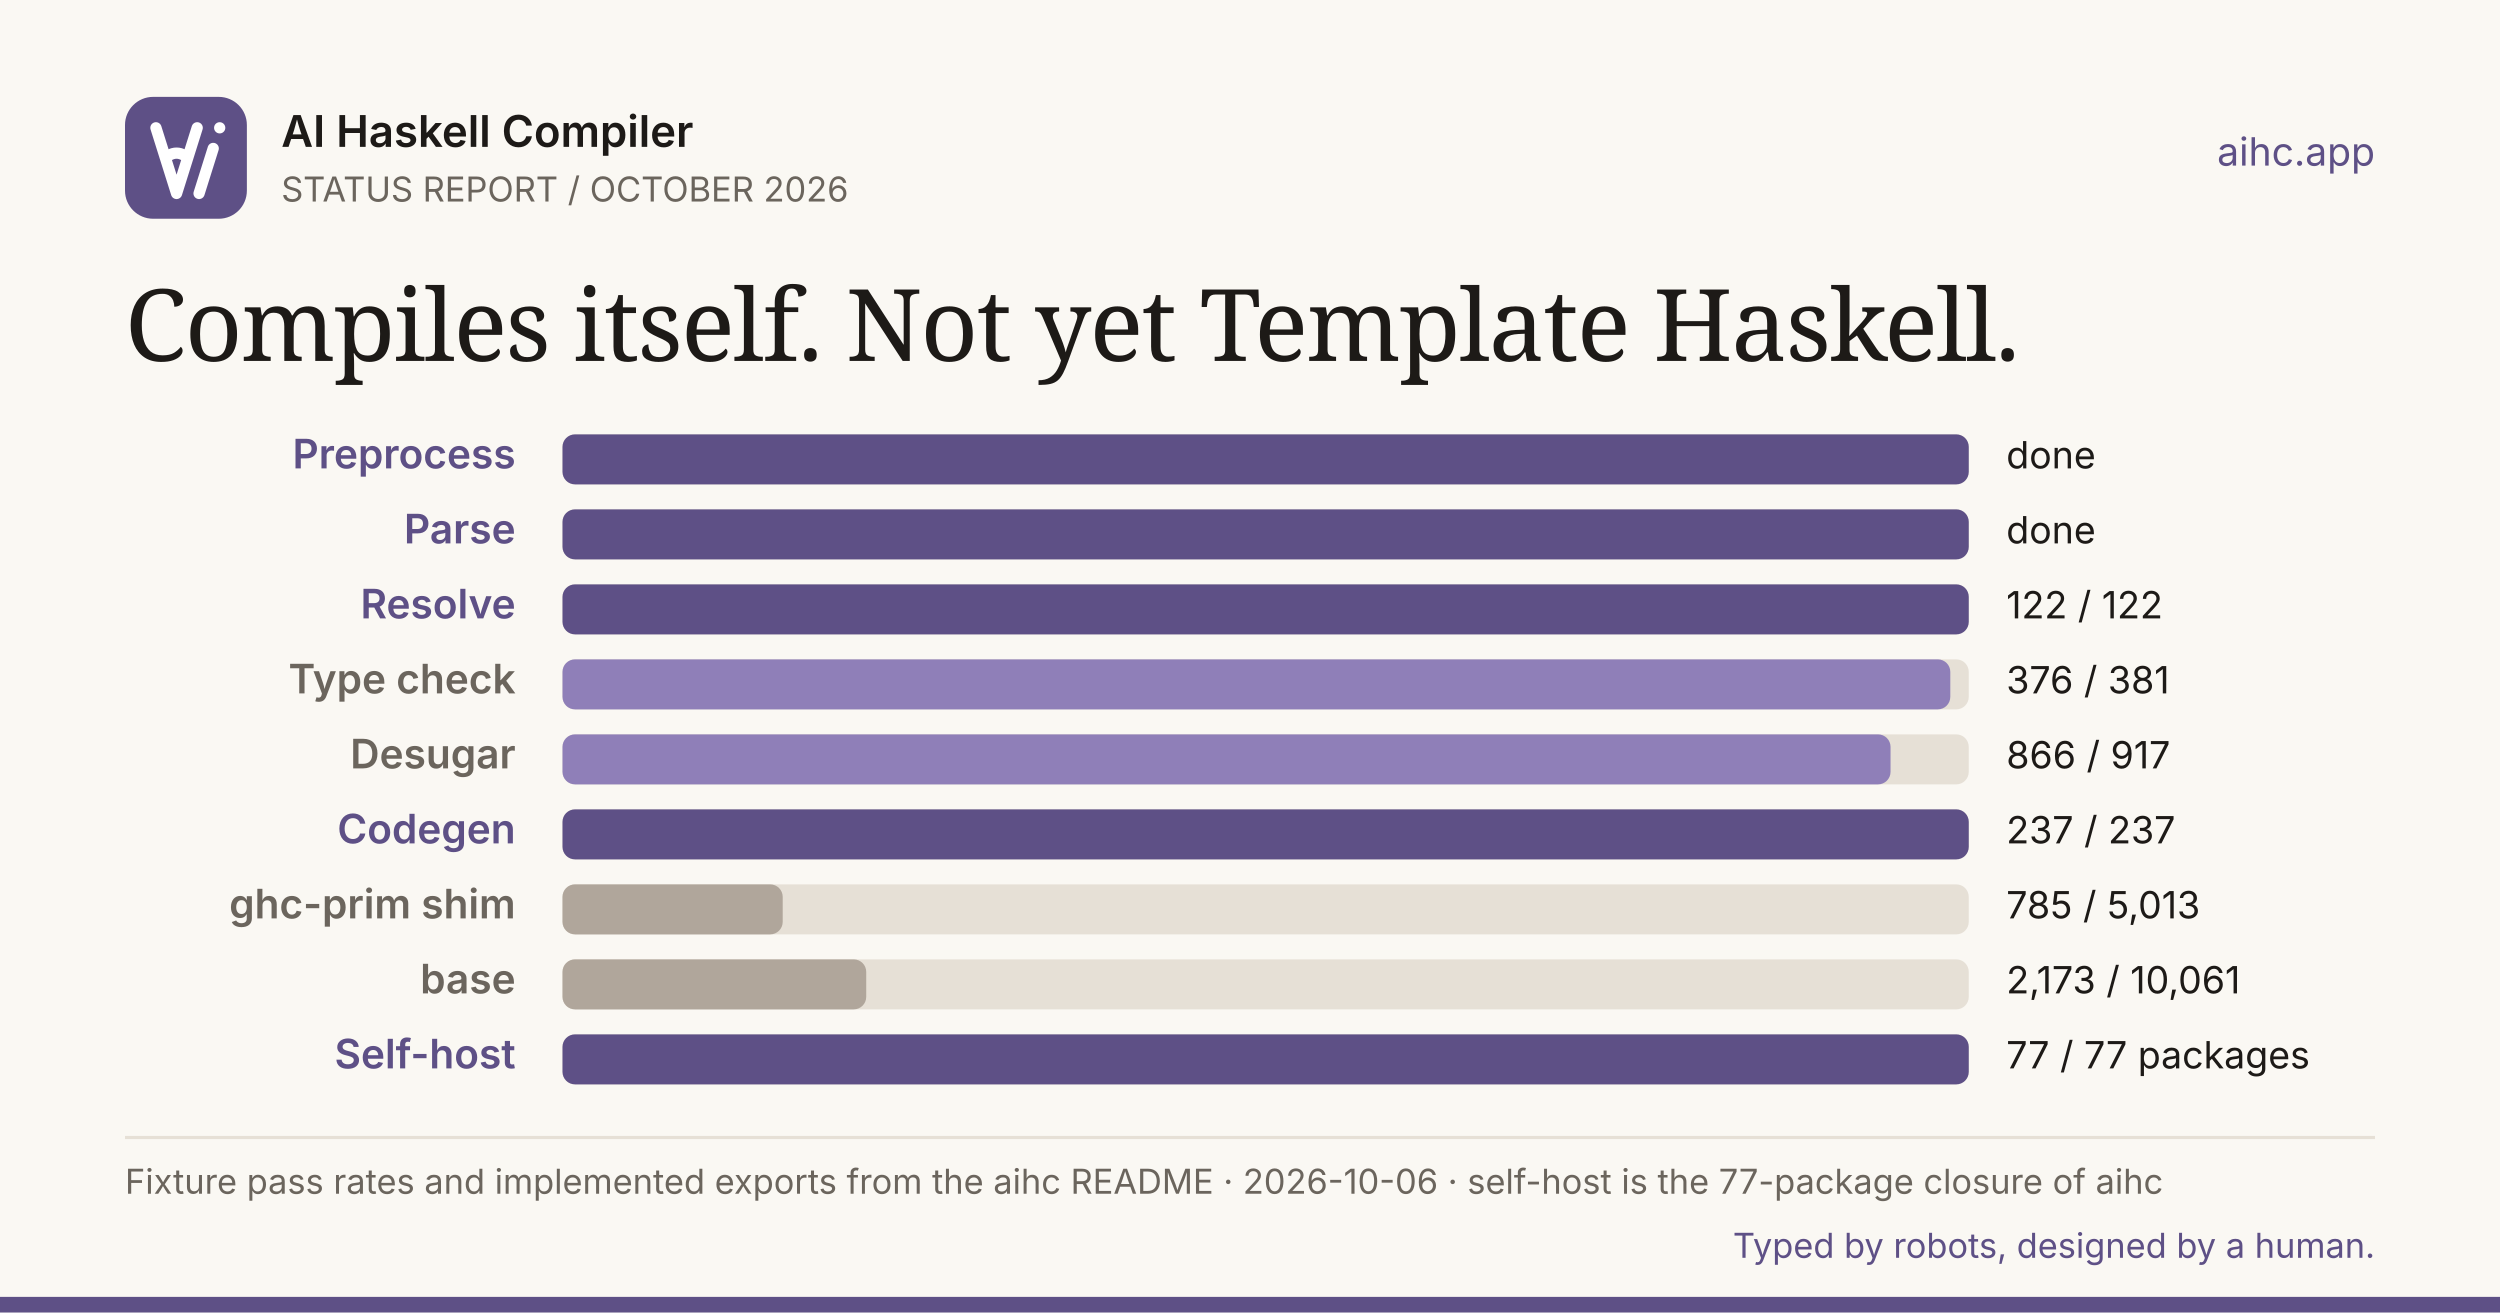
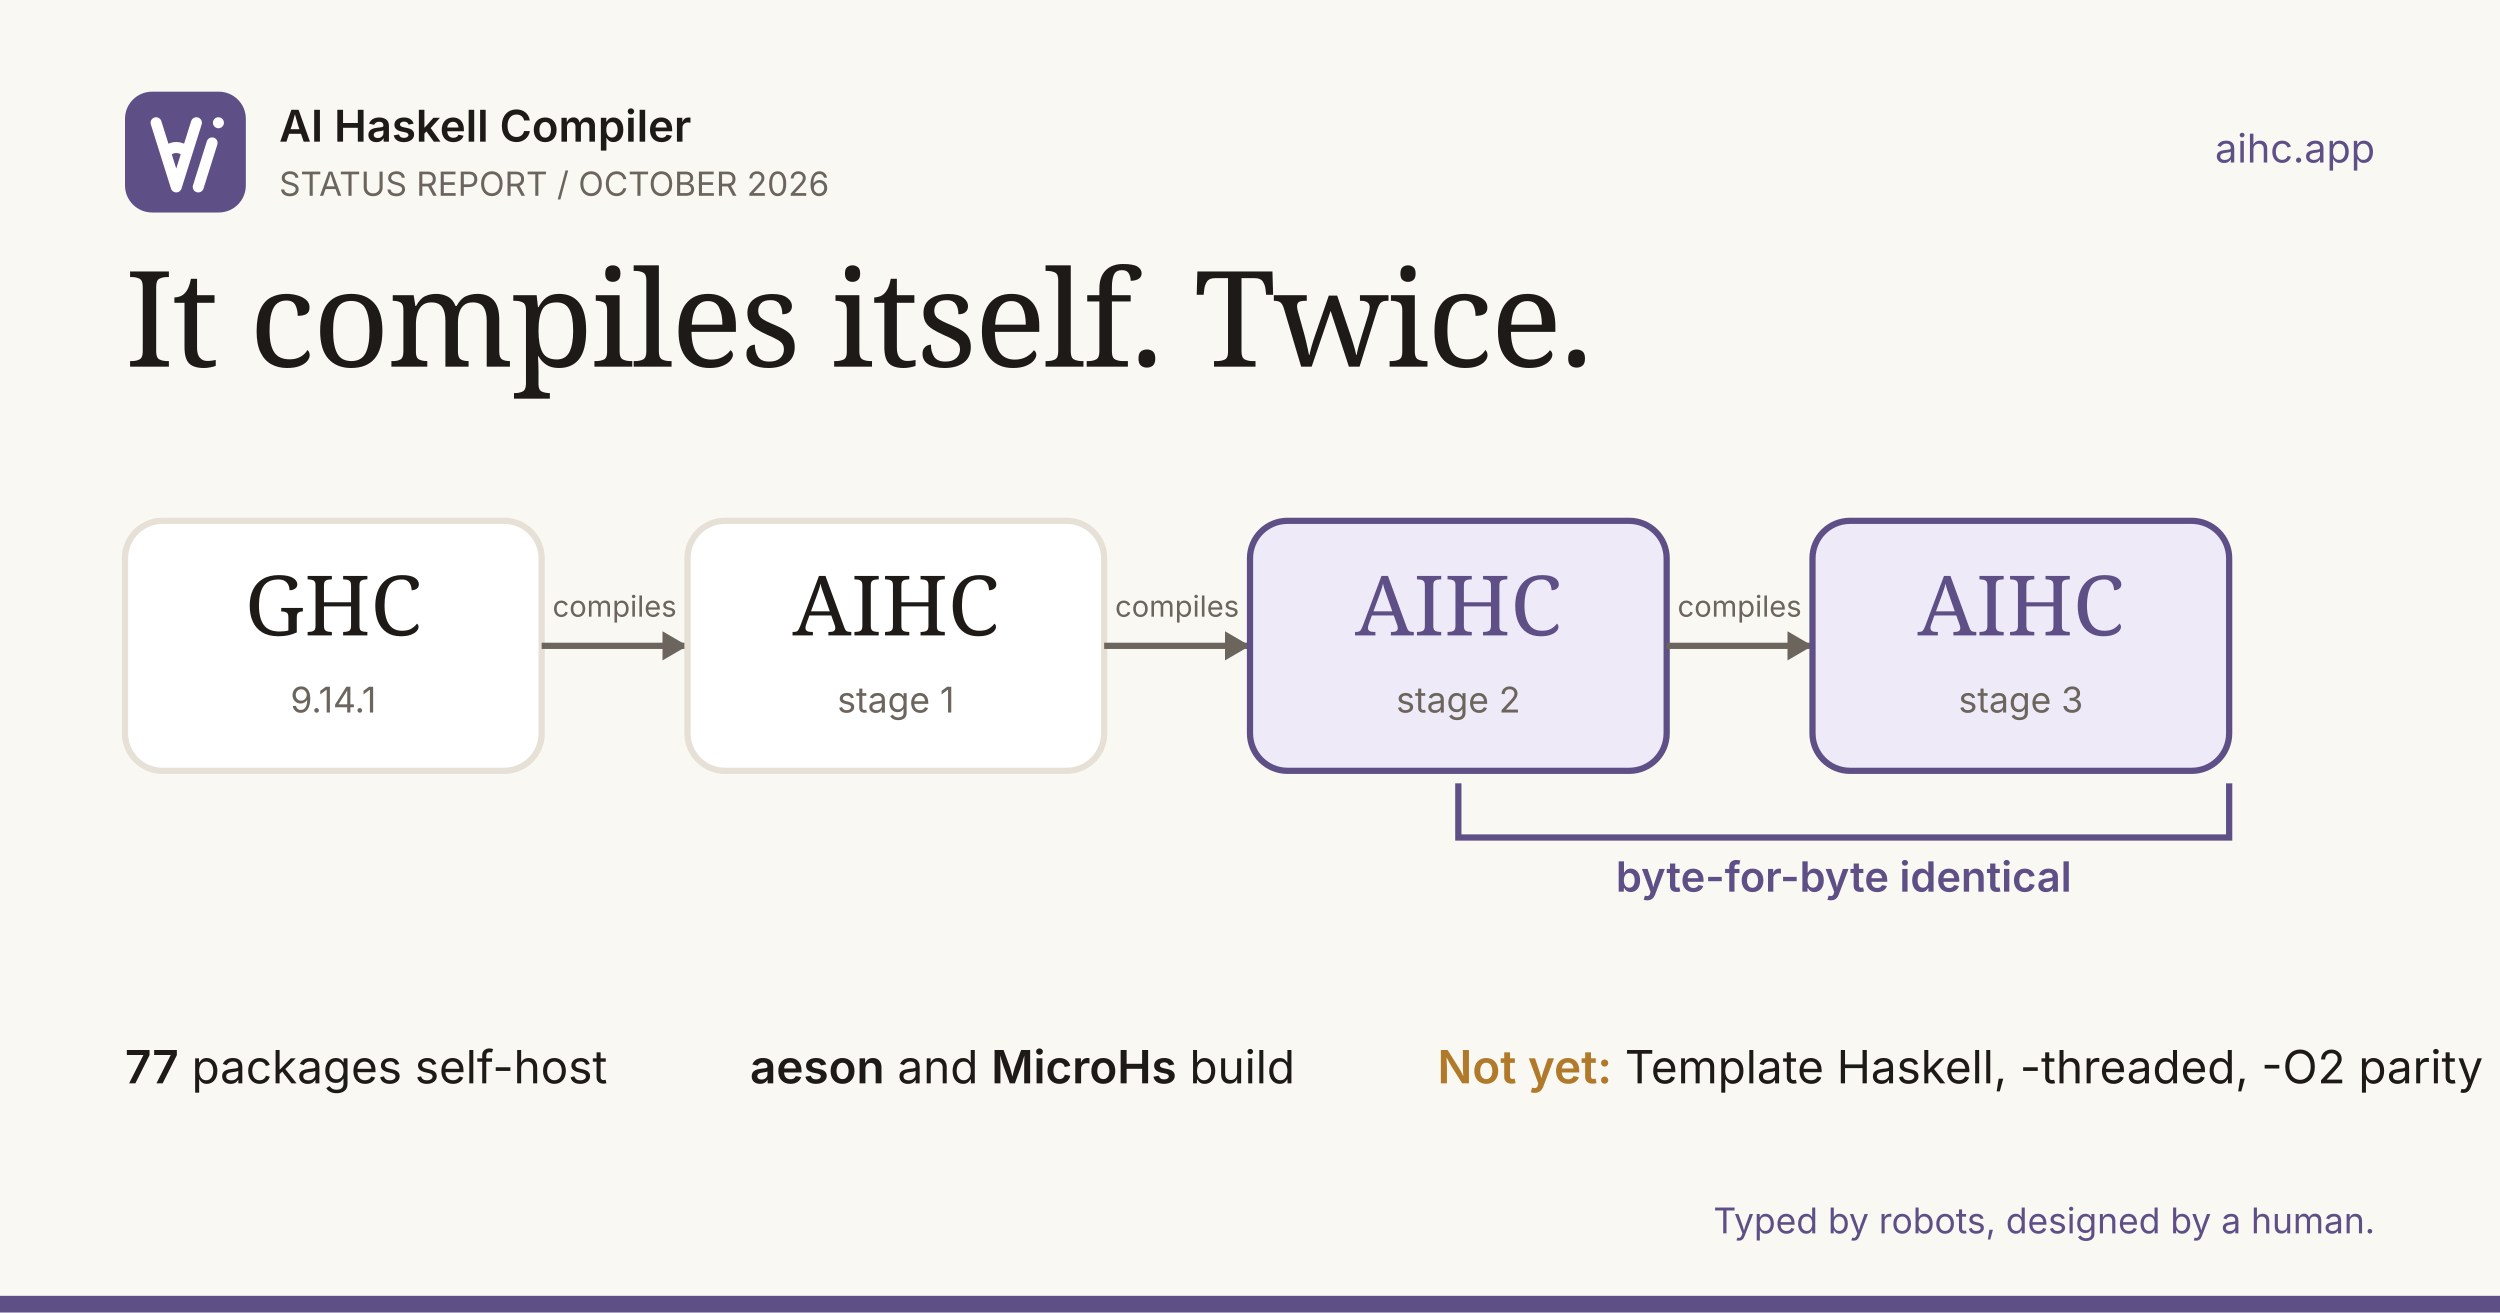
- <svg xmlns="http://www.w3.org/2000/svg" width="1600" height="840" viewBox="0 0 1600 840">
-   <rect width="1600" height="840" fill="#faf8f3" />
-   <rect y="830" width="1600" height="10" fill="#5e5086" />
-   <g transform="translate(80 62)">
-     <rect width="78" height="78" rx="18" fill="#5e5086" />
-     <g transform="translate(9 9) scale(.6)">
+ <svg xmlns="http://www.w3.org/2000/svg" width="1200" height="630" viewBox="0 0 1200 630">
+   <rect width="1200" height="630" fill="#faf8f3" />
+   <rect y="622" width="1200" height="8" fill="#5e5086" />
+   <g transform="translate(60 44)">
+     <rect width="58" height="58" rx="13" fill="#5e5086" />
+     <g transform="translate(7 7) scale(.44)">
      <defs>
        <clipPath id="mark-inner">
          <polygon points="18,18 62,18 40,88" />
        </clipPath>
      </defs>
      <g fill="none" stroke="#fff" stroke-width="12" stroke-linecap="round" stroke-linejoin="round">
        <path d="M24 54 Q40 36 56 54" clip-path="url(#mark-inner)" stroke-linecap="butt" />
        <path d="M18 18 L40 88 L62 18" />
        <path d="M64 88 L79.1 40" />
        <circle cx="86" cy="18" r="6" fill="#fff" stroke="none" />
      </g>
    </g>
  </g>
-   <g font-family="Inter Variable, Inter, sans-serif" fill="#1d1a17">
-     <text x="180" y="94" font-size="28" font-weight="600">AI Haskell Compiler</text>
-     <text x="180" y="129" font-size="22" fill="#6b655d">STATUS REPORT / OCTOBER 2026</text>
-     <text x="1520" y="106" font-size="25" text-anchor="end" fill="#5e5086">aihc.app</text>
-     <text x="80" y="231" font-family="Newsreader Variable, Newsreader, serif" font-size="64" letter-spacing="-1">Compiles itself. Not yet Template Haskell.</text>
-     <text x="330" y="299.76" text-anchor="end" font-size="26" font-weight="600" fill="#5e5086">Preprocess</text>
-     <rect x="360" y="278" width="900" height="32" rx="8" fill="#e6e0d6" />
-     <rect x="360" y="278" width="900" height="32" rx="8" fill="#5e5086" />
-     <text x="1284" y="299.76" font-size="24" fill="#1d1a17">done</text>
-     <text x="330" y="347.76" text-anchor="end" font-size="26" font-weight="600" fill="#5e5086">Parse</text>
-     <rect x="360" y="326" width="900" height="32" rx="8" fill="#e6e0d6" />
-     <rect x="360" y="326" width="900" height="32" rx="8" fill="#5e5086" />
-     <text x="1284" y="347.76" font-size="24" fill="#1d1a17">done</text>
-     <text x="330" y="395.76" text-anchor="end" font-size="26" font-weight="600" fill="#5e5086">Resolve</text>
-     <rect x="360" y="374" width="900" height="32" rx="8" fill="#e6e0d6" />
-     <rect x="360" y="374" width="900" height="32" rx="8" fill="#5e5086" />
-     <text x="1284" y="395.76" font-size="24" fill="#1d1a17">122 / 122</text>
-     <text x="330" y="443.76" text-anchor="end" font-size="26" font-weight="600" fill="#6b655d">Type check</text>
-     <rect x="360" y="422" width="900" height="32" rx="8" fill="#e6e0d6" />
-     <rect x="360" y="422" width="888.189" height="32" rx="8" fill="#8f7fb8" />
-     <text x="1284" y="443.76" font-size="24" fill="#1d1a17">376 / 381</text>
-     <text x="330" y="491.76" text-anchor="end" font-size="26" font-weight="600" fill="#6b655d">Desugar</text>
-     <rect x="360" y="470" width="900" height="32" rx="8" fill="#e6e0d6" />
-     <rect x="360" y="470" width="849.945" height="32" rx="8" fill="#8f7fb8" />
-     <text x="1284" y="491.76" font-size="24" fill="#1d1a17">866 / 917</text>
-     <text x="330" y="539.76" text-anchor="end" font-size="26" font-weight="600" fill="#5e5086">Codegen</text>
-     <rect x="360" y="518" width="900" height="32" rx="8" fill="#e6e0d6" />
-     <rect x="360" y="518" width="900" height="32" rx="8" fill="#5e5086" />
-     <text x="1284" y="539.76" font-size="24" fill="#1d1a17">237 / 237</text>
-     <text x="330" y="587.76" text-anchor="end" font-size="26" font-weight="600" fill="#6b655d">ghc-prim shim</text>
-     <rect x="360" y="566" width="900" height="32" rx="8" fill="#e6e0d6" />
-     <rect x="360" y="566" width="140.934" height="32" rx="8" fill="#b0a69b" />
-     <text x="1284" y="587.76" font-size="24" fill="#1d1a17">785 / 5,013</text>
-     <text x="330" y="635.76" text-anchor="end" font-size="26" font-weight="600" fill="#6b655d">base</text>
-     <rect x="360" y="614" width="900" height="32" rx="8" fill="#e6e0d6" />
-     <rect x="360" y="614" width="194.384" height="32" rx="8" fill="#b0a69b" />
-     <text x="1284" y="635.76" font-size="24" fill="#1d1a17">2,173 / 10,061</text>
-     <text x="330" y="683.76" text-anchor="end" font-size="26" font-weight="600" fill="#5e5086">Self-host</text>
-     <rect x="360" y="662" width="900" height="32" rx="8" fill="#e6e0d6" />
-     <rect x="360" y="662" width="900" height="32" rx="8" fill="#5e5086" />
-     <text x="1284" y="683.76" font-size="24" fill="#1d1a17">77 / 77 packages</text>
-     <line x1="80" x2="1520" y1="728" y2="728" stroke="#e6e0d6" stroke-width="2" />
-     <text x="80" y="764" font-size="22" fill="#6b655d">Fixture pass rates and implemented exports from the aihc README · 2026-10-06 · self-host is the 77-package closure of aihc</text>
-     <text x="1520" y="805" font-size="22" text-anchor="end" fill="#5e5086">Typed by robots, designed by a human.</text>
+   <g font-family="Inter Variable, Inter, sans-serif">
+     <text x="134" y="68" font-size="21" font-weight="600" fill="#1d1a17">AI Haskell Compiler</text>
+     <text x="134" y="94" font-size="16" fill="#6b655d">STATUS REPORT / OCTOBER 2026</text>
+     <text x="1140" y="78" font-size="19" text-anchor="end" fill="#5e5086">aihc.app</text>
+     <text x="1140" y="592" font-size="17" text-anchor="end" fill="#5e5086">Typed by robots, designed by a human.</text>
+   </g>
+   <text x="60" y="176" font-family="Newsreader Variable, Newsreader, serif" font-size="64" letter-spacing="-1" fill="#1d1a17">It compiles itself. Twice.</text>
+   <rect x="60" y="250" width="200" height="120" rx="18" fill="#ffffff" stroke="#e6e0d6" stroke-width="3" />
+   <text x="160" y="305" font-family="Newsreader Variable, Newsreader, serif" font-size="40" text-anchor="middle" fill="#1d1a17">GHC</text>
+   <text x="160" y="342" font-family="Inter Variable, Inter, sans-serif" font-size="17" text-anchor="middle" fill="#6b655d">9.14.1</text>
+   <line x1="260" x2="330" y1="310" y2="310" stroke="#6b655d" stroke-width="3" />
+   <polygon points="330,310 318,303 318,317" fill="#6b655d" />
+   <text x="295" y="296" font-family="Inter Variable, Inter, sans-serif" font-size="14" text-anchor="middle" fill="#6b655d">compiles</text>
+   <rect x="330" y="250" width="200" height="120" rx="18" fill="#ffffff" stroke="#e6e0d6" stroke-width="3" />
+   <text x="430" y="305" font-family="Newsreader Variable, Newsreader, serif" font-size="40" text-anchor="middle" fill="#1d1a17">AIHC</text>
+   <text x="430" y="342" font-family="Inter Variable, Inter, sans-serif" font-size="17" text-anchor="middle" fill="#6b655d">stage 1</text>
+   <line x1="530" x2="600" y1="310" y2="310" stroke="#6b655d" stroke-width="3" />
+   <polygon points="600,310 588,303 588,317" fill="#6b655d" />
+   <text x="565" y="296" font-family="Inter Variable, Inter, sans-serif" font-size="14" text-anchor="middle" fill="#6b655d">compiles</text>
+   <rect x="600" y="250" width="200" height="120" rx="18" fill="#efeaf7" stroke="#5e5086" stroke-width="3" />
+   <text x="700" y="305" font-family="Newsreader Variable, Newsreader, serif" font-size="40" text-anchor="middle" fill="#5e5086">AIHC</text>
+   <text x="700" y="342" font-family="Inter Variable, Inter, sans-serif" font-size="17" text-anchor="middle" fill="#6b655d">stage 2</text>
+   <line x1="800" x2="870" y1="310" y2="310" stroke="#6b655d" stroke-width="3" />
+   <polygon points="870,310 858,303 858,317" fill="#6b655d" />
+   <text x="835" y="296" font-family="Inter Variable, Inter, sans-serif" font-size="14" text-anchor="middle" fill="#6b655d">compiles</text>
+   <rect x="870" y="250" width="200" height="120" rx="18" fill="#efeaf7" stroke="#5e5086" stroke-width="3" />
+   <text x="970" y="305" font-family="Newsreader Variable, Newsreader, serif" font-size="40" text-anchor="middle" fill="#5e5086">AIHC</text>
+   <text x="970" y="342" font-family="Inter Variable, Inter, sans-serif" font-size="17" text-anchor="middle" fill="#6b655d">stage 3</text>
+   <path d="M700 376 v26 h370 v-26" fill="none" stroke="#5e5086" stroke-width="3" />
+   <text x="885" y="428" font-family="Inter Variable, Inter, sans-serif" font-size="20" font-weight="600" text-anchor="middle" fill="#5e5086">byte-for-byte identical</text>
+   <g font-family="Inter Variable, Inter, sans-serif" font-size="22" fill="#1d1a17">
+     <text x="60" y="520">
+       <tspan font-weight="600">77</tspan> packages self-host</text>
+     <text x="360" y="520">
+       <tspan font-weight="600">aeson</tspan> and <tspan font-weight="600">MicroHs</tspan> build</text>
+     <text x="690" y="520">
+       <tspan font-weight="600" fill="#b07a2a">Not yet:</tspan> Template Haskell, -threaded, -O2 parity</text>
  </g>
</svg>
